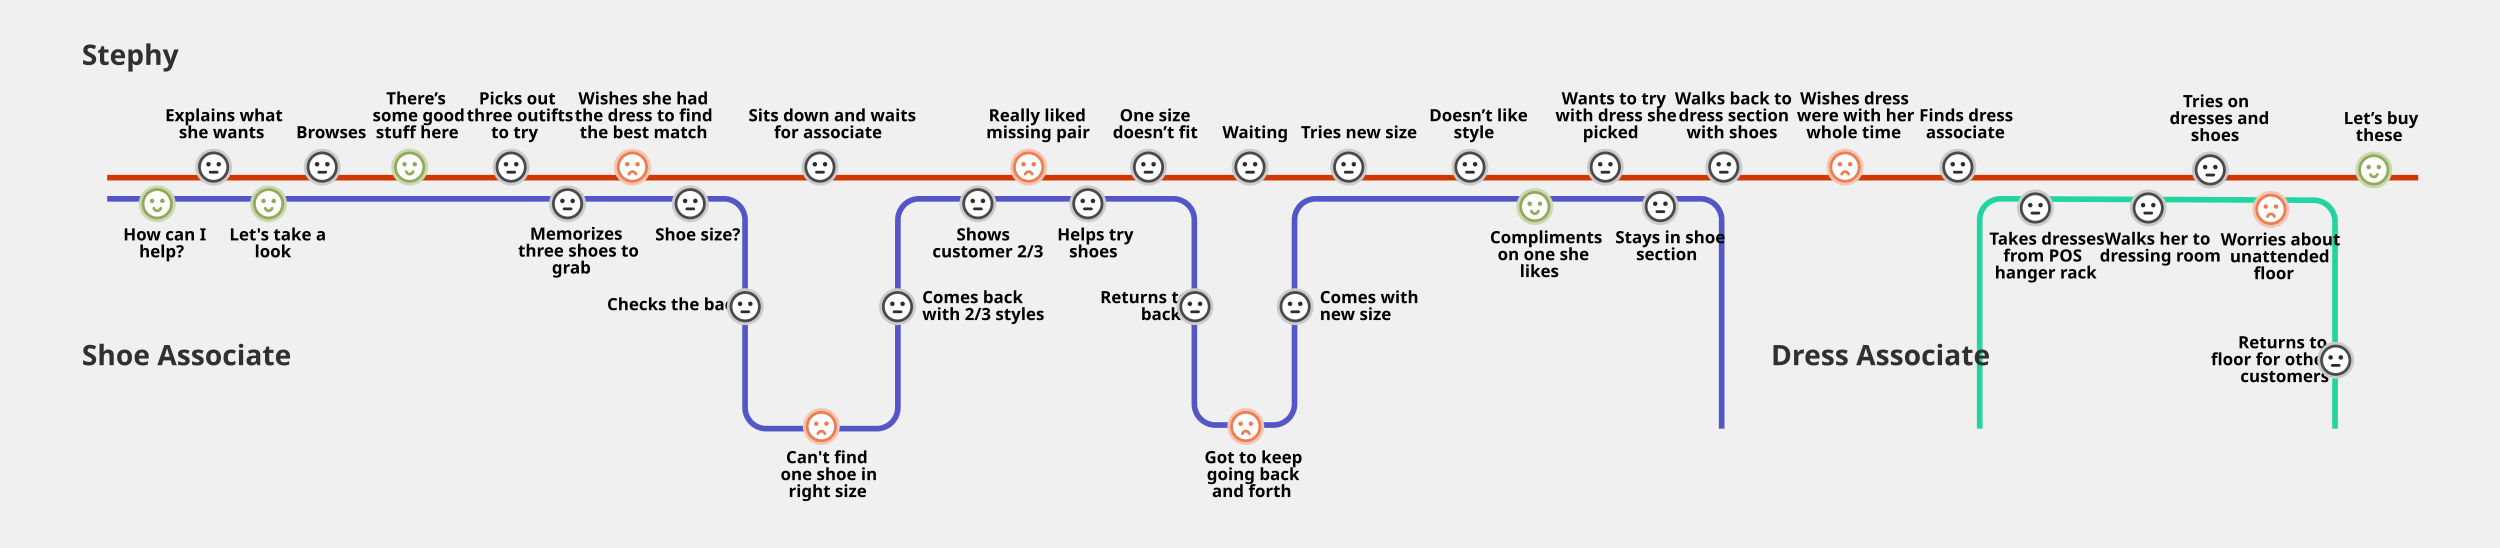
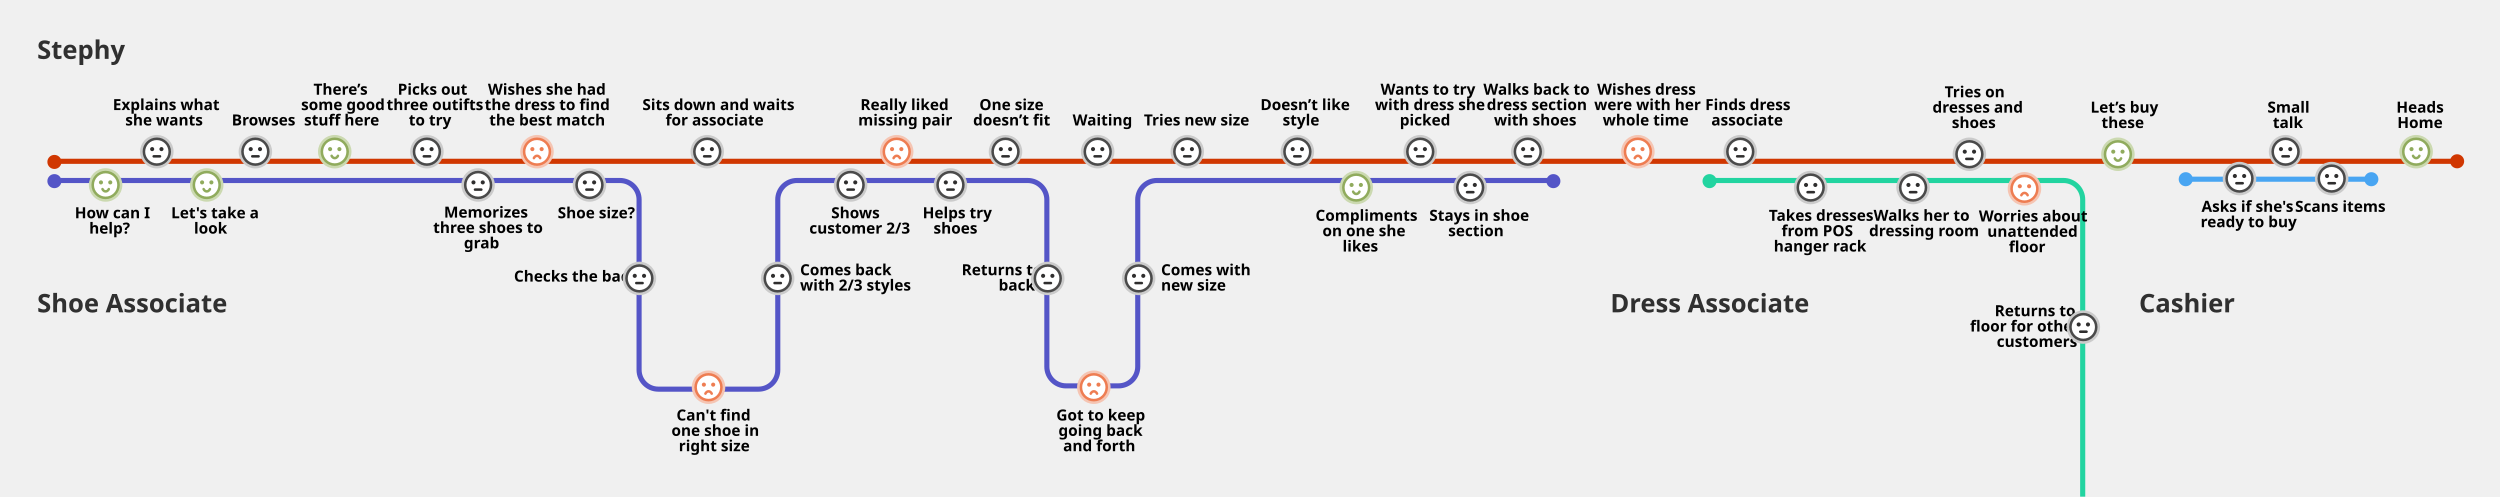
- <svg xmlns="http://www.w3.org/2000/svg" xmlns:xlink="http://www.w3.org/1999/xlink" width="1773" height="388" style="background:#fff" viewBox="0 0 1773 388">
+ <svg xmlns="http://www.w3.org/2000/svg" xmlns:xlink="http://www.w3.org/1999/xlink" width="1953" height="388" style="background:#fff" viewBox="0 0 1953 388">
  <defs>
    <circle id="current_journey-a" cx="10.081" cy="10.081" r="10.081" />
    <circle id="current_journey-b" cx="10.081" cy="10.081" r="10.081" />
    <circle id="current_journey-c" cx="10.081" cy="10.081" r="10.081" />
    <circle id="current_journey-d" cx="10.081" cy="10.081" r="10.081" />
    <circle id="current_journey-e" cx="10.081" cy="10.081" r="10.081" />
    <circle id="current_journey-f" cx="10.081" cy="10.081" r="10.081" />
    <circle id="current_journey-g" cx="10.081" cy="10.081" r="10.081" />
    <circle id="current_journey-h" cx="10.081" cy="10.081" r="10.081" />
    <circle id="current_journey-i" cx="10.081" cy="10.081" r="10.081" />
    <circle id="current_journey-j" cx="10.081" cy="10.081" r="10.081" />
    <circle id="current_journey-k" cx="10.081" cy="10.081" r="10.081" />
    <circle id="current_journey-l" cx="10.081" cy="10.081" r="10.081" />
    <circle id="current_journey-m" cx="10.081" cy="10.081" r="10.081" />
    <circle id="current_journey-n" cx="10.081" cy="10.081" r="10.081" />
    <circle id="current_journey-o" cx="10.081" cy="10.081" r="10.081" />
    <circle id="current_journey-p" cx="10.081" cy="10.081" r="10.081" />
    <circle id="current_journey-q" cx="10.081" cy="10.081" r="10.081" />
    <circle id="current_journey-r" cx="10.081" cy="10.081" r="10.081" />
    <circle id="current_journey-s" cx="10.081" cy="10.081" r="10.081" />
    <circle id="current_journey-t" cx="10.081" cy="10.081" r="10.081" />
    <circle id="current_journey-u" cx="10.081" cy="10.081" r="10.081" />
    <circle id="current_journey-v" cx="10.081" cy="10.081" r="10.081" />
    <circle id="current_journey-w" cx="10.081" cy="10.081" r="10.081" />
    <circle id="current_journey-x" cx="10.081" cy="10.081" r="10.081" />
    <circle id="current_journey-y" cx="10.081" cy="10.081" r="10.081" />
    <circle id="current_journey-z" cx="10.081" cy="10.081" r="10.081" />
    <circle id="current_journey-A" cx="10.081" cy="10.081" r="10.081" />
    <circle id="current_journey-B" cx="10.081" cy="10.081" r="10.081" />
    <circle id="current_journey-C" cx="10.081" cy="10.081" r="10.081" />
    <circle id="current_journey-D" cx="10.081" cy="10.081" r="10.081" />
    <circle id="current_journey-E" cx="10.081" cy="10.081" r="10.081" />
    <circle id="current_journey-F" cx="10.081" cy="10.081" r="10.081" />
    <circle id="current_journey-G" cx="10.081" cy="10.081" r="10.081" />
    <circle id="current_journey-H" cx="10.081" cy="10.081" r="10.081" />
    <circle id="current_journey-I" cx="10.081" cy="10.081" r="10.081" />
+     <circle id="current_journey-J" cx="10.081" cy="10.081" r="10.081" />
+     <circle id="current_journey-K" cx="10.081" cy="10.081" r="10.081" />
+     <circle id="current_journey-L" cx="10.081" cy="10.081" r="10.081" />
+     <circle id="current_journey-M" cx="10.081" cy="10.081" r="10.081" />
  </defs>
  <g fill="none" fill-rule="evenodd">
    <text fill="#000" font-family="RotisSemiSansStd-Bold, Rotis Semi Sans Std" font-size="12" font-weight="bold">
-       <tspan x="410.184" y="74">Wishes she had </tspan>
-       <tspan x="407.622" y="86">the dress to find </tspan>
-       <tspan x="411.168" y="98">the best match</tspan>
+       <tspan x="381.184" y="74">Wishes she had </tspan>
+       <tspan x="378.622" y="86">the dress to find </tspan>
+       <tspan x="382.168" y="98">the best match</tspan>
    </text>
    <text fill="#000" font-family="RotisSemiSansStd-Bold, Rotis Semi Sans Std" font-size="12" font-weight="bold">
-       <tspan x="430.492" y="220">Checks the back</tspan>
-     </text>
-     <path stroke="#22D4A0" stroke-width="4" d="M1404,304 L1404,155.927 C1404,147.646 1410.708,140.963 1419.009,141 L1640.991,141.995 C1649.28,142.032 1656,148.776 1656,157.06 L1656,304" />
-     <path stroke="#5455C7" stroke-width="4" d="M1221,141.001 L783.607,141.001 C775.321,141.001 768.604,147.72 768.604,156.007 L768.604,288.994 C768.604,297.281 761.885,304 753.605,304 L675.225,304 C666.941,304 660.226,297.281 660.226,288.994 L660.226,156.007 C660.226,147.719 653.513,141.001 645.231,141.001 L464.953,141.001 C456.671,141.001 449.958,147.716 449.958,156.004 L449.958,286.437 C449.958,294.723 443.243,301.441 434.959,301.441 L393.926,301.441 C385.642,301.441 378.927,294.726 378.927,286.437 L378.927,156.004 C378.927,147.718 372.211,141.001 363.93,141.001 L90.996,141 C82.714,141 76,147.719 76,156.006 L76,304" transform="matrix(-1 0 0 1 1297 0)" />
-     <text fill="#000" font-family="RotisSemiSansStd-Bold, Rotis Semi Sans Std" font-size="12" font-weight="bold" transform="translate(547 320)">
+       <tspan x="401.492" y="220">Checks the back</tspan>
+     </text>
+     <path stroke="#22D4A0" stroke-width="4" d="M1338,141 L1611.995,141 C1620.282,141 1627,147.719 1627,156.01 L1627,388" />
+     <path stroke="#5455C7" stroke-width="4" d="M1214,141 L776.745,141 C768.462,141 761.746,147.719 761.746,156.006 L761.746,288.994 C761.746,297.282 755.03,304 746.739,304 L668.411,304 C660.123,304 653.403,297.281 653.403,288.994 L653.403,156.006 C653.403,147.718 646.692,141 638.413,141 L458.192,141 C449.913,141 443.201,147.715 443.201,156.004 L443.201,286.437 C443.201,294.723 436.489,301.441 428.207,301.441 L387.187,301.441 C378.906,301.441 372.193,294.726 372.193,286.437 L372.193,156.004 C372.193,147.717 365.475,141 357.187,141 L47,141" transform="matrix(-1 0 0 1 1261 0)" />
+     <text fill="#000" font-family="RotisSemiSansStd-Bold, Rotis Semi Sans Std" font-size="12" font-weight="bold" transform="translate(518 320)">
      <tspan x="10.424" y="8.5">Can't find </tspan>
      <tspan x="6.536" y="20.5">one shoe in </tspan>
      <tspan x="12.224" y="32.5">right size</tspan>
    </text>
-     <text fill="#000" font-family="RotisSemiSansStd-Bold, Rotis Semi Sans Std" font-size="12" font-weight="bold" transform="translate(848 320)">
+     <text fill="#000" font-family="RotisSemiSansStd-Bold, Rotis Semi Sans Std" font-size="12" font-weight="bold" transform="translate(819 320)">
      <tspan x="6.206" y="8.5">Got to keep </tspan>
      <tspan x="7.856" y="20.5">going back </tspan>
      <tspan x="11.516" y="32.5">and forth</tspan>
    </text>
-     <text fill="#000" font-family="RotisSemiSansStd-Bold, Rotis Semi Sans Std" font-size="12" font-weight="bold" transform="translate(1571 166)">
+     <text fill="#000" font-family="RotisSemiSansStd-Bold, Rotis Semi Sans Std" font-size="12" font-weight="bold" transform="translate(1542 165)">
      <tspan x="3.876" y="8">Worries about </tspan>
      <tspan x="10.428" y="20">unattended </tspan>
      <tspan x="27.318" y="32">floor</tspan>
    </text>
-     <path stroke="#D03701" stroke-width="4" d="M76,126 C76,126 76.45,126 77.006,126 L436.921,126 C437.476,126 438.366,126 438.926,126 L1715,126" />
-     <g transform="translate(518.42 207.42)">
+     <path stroke="#D03701" stroke-width="4" d="M47,126 C47,126 47.443,126 48.008,126 L458.708,126 C459.265,126 460.172,126 460.707,126 L1916,126" />
+     <g transform="translate(489.42 207.42)">
      <use fill="#FFF" xlink:href="#current_journey-a" />
      <circle cx="10.081" cy="10.081" r="11.581" stroke="#CBCBCB" stroke-width="3" />
      <use stroke="#4A4A4A" stroke-width="2" xlink:href="#current_journey-a" />
      <circle cx="6.452" cy="8.065" r="1.613" fill="#2F2E2E" />
      <circle cx="13.71" cy="8.065" r="1.613" fill="#2F2E2E" />
      <path stroke="#2F2E2E" stroke-linecap="round" stroke-width="2" d="M7.661,13.71 L12.567,13.71" />
    </g>
-     <g transform="translate(776 205)">
+     <g transform="translate(747 205)">
      <text fill="#000" font-family="RotisSemiSansStd-Bold, Rotis Semi Sans Std" font-size="12" font-weight="bold">
        <tspan x="4.232" y="10">Returns to </tspan>
        <tspan x="33.092" y="22">back</tspan>
      </text>
      <g transform="translate(61.42 2.42)">
        <use fill="#FFF" xlink:href="#current_journey-b" />
        <circle cx="10.081" cy="10.081" r="11.581" stroke="#CBCBCB" stroke-width="3" />
        <use stroke="#4A4A4A" stroke-width="2" xlink:href="#current_journey-b" />
        <circle cx="6.452" cy="8.065" r="1.613" fill="#2F2E2E" />
        <circle cx="13.71" cy="8.065" r="1.613" fill="#2F2E2E" />
        <path stroke="#2F2E2E" stroke-linecap="round" stroke-width="2" d="M7.661,13.71 L12.567,13.71" />
      </g>
    </g>
-     <g transform="translate(1564 239)">
+     <g transform="translate(1535 239)">
      <text fill="#000" font-family="RotisSemiSansStd-Bold, Rotis Semi Sans Std" font-size="12" font-weight="bold">
        <tspan x="23.232" y="8">Returns to </tspan>
        <tspan x="4.008" y="20">floor for other </tspan>
        <tspan x="24.816" y="32">customers</tspan>
      </text>
      <g transform="translate(82.42 6.42)">
        <use fill="#FFF" xlink:href="#current_journey-c" />
        <circle cx="10.081" cy="10.081" r="11.581" stroke="#CBCBCB" stroke-width="3" />
        <use stroke="#4A4A4A" stroke-width="2" xlink:href="#current_journey-c" />
        <circle cx="6.452" cy="8.065" r="1.613" fill="#2F2E2E" />
        <circle cx="13.71" cy="8.065" r="1.613" fill="#2F2E2E" />
        <path stroke="#2F2E2E" stroke-linecap="round" stroke-width="2" d="M7.661,13.71 L12.567,13.71" />
      </g>
    </g>
-     <g transform="translate(624 205)">
+     <g transform="translate(595 205)">
      <text fill="#000" font-family="RotisSemiSansStd-Bold, Rotis Semi Sans Std" font-size="12" font-weight="bold">
        <tspan x="30" y="10">Comes back </tspan>
        <tspan x="30" y="22">with 2/3 styles</tspan>
      </text>
      <g transform="translate(2.42 2.42)">
        <use fill="#FFF" xlink:href="#current_journey-d" />
        <circle cx="10.081" cy="10.081" r="11.581" stroke="#CBCBCB" stroke-width="3" />
        <use stroke="#4A4A4A" stroke-width="2" xlink:href="#current_journey-d" />
        <circle cx="6.452" cy="8.065" r="1.613" fill="#2F2E2E" />
        <circle cx="13.71" cy="8.065" r="1.613" fill="#2F2E2E" />
        <path stroke="#2F2E2E" stroke-linecap="round" stroke-width="2" d="M7.661,13.71 L12.567,13.71" />
      </g>
    </g>
-     <g transform="translate(906 205)">
+     <g transform="translate(877 205)">
      <text fill="#000" font-family="RotisSemiSansStd-Bold, Rotis Semi Sans Std" font-size="12" font-weight="bold">
        <tspan x="30" y="10">Comes with </tspan>
        <tspan x="30" y="22">new size</tspan>
      </text>
      <g transform="translate(2.42 2.42)">
        <use fill="#FFF" xlink:href="#current_journey-e" />
        <circle cx="10.081" cy="10.081" r="11.581" stroke="#CBCBCB" stroke-width="3" />
        <use stroke="#4A4A4A" stroke-width="2" xlink:href="#current_journey-e" />
        <circle cx="6.452" cy="8.065" r="1.613" fill="#2F2E2E" />
        <circle cx="13.71" cy="8.065" r="1.613" fill="#2F2E2E" />
        <path stroke="#2F2E2E" stroke-linecap="round" stroke-width="2" d="M7.661,13.71 L12.567,13.71" />
      </g>
    </g>
-     <g transform="translate(110 78)">
+     <g transform="translate(81 78)">
      <text fill="#000" font-family="RotisSemiSansStd-Bold, Rotis Semi Sans Std" font-size="12" font-weight="bold">
        <tspan x="7.12" y="8">Explains what </tspan>
        <tspan x="16.852" y="20">she wants</tspan>
      </text>
      <g transform="translate(31.42 30.42)">
        <use fill="#FFF" xlink:href="#current_journey-f" />
        <circle cx="10.081" cy="10.081" r="11.581" stroke="#CBCBCB" stroke-width="3" />
        <use stroke="#4A4A4A" stroke-width="2" xlink:href="#current_journey-f" />
        <circle cx="6.452" cy="8.065" r="1.613" fill="#2F2E2E" />
        <circle cx="13.71" cy="8.065" r="1.613" fill="#2F2E2E" />
        <path stroke="#2F2E2E" stroke-linecap="round" stroke-width="2" d="M7.661,13.71 L12.567,13.71" />
      </g>
    </g>
-     <g transform="translate(202 90)">
+     <g transform="translate(173 90)">
      <text fill="#000" font-family="RotisSemiSansStd-Bold, Rotis Semi Sans Std" font-size="12" font-weight="bold">
        <tspan x="8.02" y="8">Browses </tspan>
      </text>
      <g transform="translate(16.42 18.42)">
        <use fill="#FFF" xlink:href="#current_journey-g" />
        <circle cx="10.081" cy="10.081" r="11.581" stroke="#CBCBCB" stroke-width="3" />
        <use stroke="#4A4A4A" stroke-width="2" xlink:href="#current_journey-g" />
        <circle cx="6.452" cy="8.065" r="1.613" fill="#2F2E2E" />
        <circle cx="13.71" cy="8.065" r="1.613" fill="#2F2E2E" />
        <path stroke="#2F2E2E" stroke-linecap="round" stroke-width="2" d="M7.661,13.71 L12.567,13.71" />
      </g>
    </g>
-     <g transform="translate(330 66)">
+     <g transform="translate(301 66)">
      <g transform="translate(22.42 42.42)">
        <use fill="#FFF" xlink:href="#current_journey-h" />
        <circle cx="10.081" cy="10.081" r="11.581" stroke="#CBCBCB" stroke-width="3" />
        <use stroke="#4A4A4A" stroke-width="2" xlink:href="#current_journey-h" />
        <circle cx="6.452" cy="8.065" r="1.613" fill="#2F2E2E" />
        <circle cx="13.71" cy="8.065" r="1.613" fill="#2F2E2E" />
        <path stroke="#2F2E2E" stroke-linecap="round" stroke-width="2" d="M7.661,13.71 L12.567,13.71" />
      </g>
      <text fill="#000" font-family="RotisSemiSansStd-Bold, Rotis Semi Sans Std" font-size="12" font-weight="bold">
        <tspan x="9.662" y="8">Picks out </tspan>
        <tspan x=".992" y="20">three outifts </tspan>
        <tspan x="18.332" y="32">to try</tspan>
      </text>
    </g>
-     <g transform="translate(263 66)">
+     <g transform="translate(234 66)">
      <text fill="#000" font-family="RotisSemiSansStd-Bold, Rotis Semi Sans Std" font-size="12" font-weight="bold">
        <tspan x="10.9" y="8">There’s </tspan>
        <tspan x="1.204" y="20">some good </tspan>
        <tspan x="3.526" y="32">stuff here</tspan>
      </text>
      <g transform="translate(17.42 42.42)">
        <use fill="#FFF" xlink:href="#current_journey-i" />
        <circle cx="10.081" cy="10.081" r="11.581" stroke="#CBD9B0" stroke-width="3" />
        <use stroke="#90AB5D" stroke-width="2" xlink:href="#current_journey-i" />
        <circle cx="6.452" cy="8.065" r="1.613" fill="#90AB5D" />
        <circle cx="13.71" cy="8.065" r="1.613" fill="#90AB5D" />
        <path stroke="#90AB5D" stroke-linecap="round" stroke-width="2" d="M7.661,13.306 C7.661,13.306 8.347,15.091 10.114,15.091 C11.881,15.091 12.567,13.306 12.567,13.306" />
      </g>
    </g>
-     <g transform="translate(1656 80)">
+     <g transform="translate(1627 80)">
      <text fill="#000" font-family="RotisSemiSansStd-Bold, Rotis Semi Sans Std" font-size="12" font-weight="bold">
        <tspan x="6.118" y="8">Let’s buy </tspan>
        <tspan x="14.68" y="20">these</tspan>
      </text>
      <g transform="translate(17.42 30.42)">
        <use fill="#FFF" xlink:href="#current_journey-j" />
        <circle cx="10.081" cy="10.081" r="11.581" stroke="#CBD9B0" stroke-width="3" />
        <use stroke="#90AB5D" stroke-width="2" xlink:href="#current_journey-j" />
        <circle cx="6.452" cy="8.065" r="1.613" fill="#90AB5D" />
        <circle cx="13.71" cy="8.065" r="1.613" fill="#90AB5D" />
        <path stroke="#90AB5D" stroke-linecap="round" stroke-width="2" d="M7.661,13.306 C7.661,13.306 8.347,15.091 10.114,15.091 C11.881,15.091 12.567,13.306 12.567,13.306" />
      </g>
    </g>
-     <g transform="translate(77 132)">
+     <g transform="translate(48 132)">
      <text fill="#000" font-family="RotisSemiSansStd-Bold, Rotis Semi Sans Std" font-size="12" font-weight="bold">
        <tspan x="10.418" y="38.5">How can I </tspan>
        <tspan x="21.65" y="50.5">help?</tspan>
      </text>
      <g transform="translate(24.42 2.42)">
        <use fill="#FFF" xlink:href="#current_journey-k" />
        <circle cx="10.081" cy="10.081" r="11.581" stroke="#CBD9B0" stroke-width="3" />
        <use stroke="#90AB5D" stroke-width="2" xlink:href="#current_journey-k" />
        <circle cx="6.452" cy="8.065" r="1.613" fill="#90AB5D" />
        <circle cx="13.71" cy="8.065" r="1.613" fill="#90AB5D" />
        <path stroke="#90AB5D" stroke-linecap="round" stroke-width="2" d="M7.661,13.306 C7.661,13.306 8.347,15.091 10.114,15.091 C11.881,15.091 12.567,13.306 12.567,13.306" />
      </g>
    </g>
-     <g transform="translate(156 132)">
+     <g transform="translate(127 132)">
      <text fill="#000" font-family="RotisSemiSansStd-Bold, Rotis Semi Sans Std" font-size="12" font-weight="bold">
        <tspan x="6.674" y="38.5">Let's take a </tspan>
        <tspan x="24.536" y="50.5">look</tspan>
      </text>
      <g transform="translate(24.42 2.42)">
        <use fill="#FFF" xlink:href="#current_journey-l" />
        <circle cx="10.081" cy="10.081" r="11.581" stroke="#CBD9B0" stroke-width="3" />
        <use stroke="#90AB5D" stroke-width="2" xlink:href="#current_journey-l" />
        <circle cx="6.452" cy="8.065" r="1.613" fill="#90AB5D" />
        <circle cx="13.71" cy="8.065" r="1.613" fill="#90AB5D" />
        <path stroke="#90AB5D" stroke-linecap="round" stroke-width="2" d="M7.661,13.306 C7.661,13.306 8.347,15.091 10.114,15.091 C11.881,15.091 12.567,13.306 12.567,13.306" />
      </g>
    </g>
-     <g transform="translate(1054 134)">
+     <g transform="translate(1025 134)">
      <text fill="#000" font-family="RotisSemiSansStd-Bold, Rotis Semi Sans Std" font-size="12" font-weight="bold">
        <tspan x="2.648" y="38.5">Compliments </tspan>
        <tspan x="8.096" y="50.5">on one she </tspan>
        <tspan x="23.78" y="62.5">likes</tspan>
      </text>
      <g transform="translate(24.42 2.42)">
        <use fill="#FFF" xlink:href="#current_journey-m" />
        <circle cx="10.081" cy="10.081" r="11.581" stroke="#CBD9B0" stroke-width="3" />
        <use stroke="#90AB5D" stroke-width="2" xlink:href="#current_journey-m" />
        <circle cx="6.452" cy="8.065" r="1.613" fill="#90AB5D" />
        <circle cx="13.71" cy="8.065" r="1.613" fill="#90AB5D" />
        <path stroke="#90AB5D" stroke-linecap="round" stroke-width="2" d="M7.661,13.306 C7.661,13.306 8.347,15.091 10.114,15.091 C11.881,15.091 12.567,13.306 12.567,13.306" />
      </g>
    </g>
-     <g transform="translate(438.42 108.42)">
+     <g transform="translate(409.42 108.42)">
      <use fill="#FFF" xlink:href="#current_journey-n" />
      <circle cx="10.081" cy="10.081" r="11.581" stroke="#F5C5B3" stroke-width="3" />
      <use stroke="#EE7D52" stroke-width="2" xlink:href="#current_journey-n" />
      <circle cx="6.452" cy="8.065" r="1.613" fill="#EE7D52" />
      <circle cx="13.71" cy="8.065" r="1.613" fill="#EE7D52" />
      <path stroke="#EE7D52" stroke-linecap="round" stroke-width="2" d="M7.661,13.306 C7.661,13.306 8.347,15.091 10.114,15.091 C11.881,15.091 12.567,13.306 12.567,13.306" transform="matrix(1 0 0 -1 0 28.397)" />
    </g>
-     <g transform="translate(366 132)">
+     <g transform="translate(337 132)">
      <g transform="translate(26.42 2.42)">
        <use fill="#FFF" xlink:href="#current_journey-o" />
        <circle cx="10.081" cy="10.081" r="11.581" stroke="#CBCBCB" stroke-width="3" />
        <use stroke="#4A4A4A" stroke-width="2" xlink:href="#current_journey-o" />
        <circle cx="6.452" cy="8.065" r="1.613" fill="#2F2E2E" />
        <circle cx="13.71" cy="8.065" r="1.613" fill="#2F2E2E" />
        <path stroke="#2F2E2E" stroke-linecap="round" stroke-width="2" d="M7.661,13.71 L12.567,13.71" />
      </g>
      <text fill="#000" font-family="RotisSemiSansStd-Bold, Rotis Semi Sans Std" font-size="12" font-weight="bold">
        <tspan x="9.824" y="38">Memorizes </tspan>
        <tspan x="1.406" y="50">three shoes to </tspan>
        <tspan x="25.382" y="62">grab</tspan>
      </text>
    </g>
    <text fill="#303030" font-family="RotisSemiSansStd-Bold, Rotis Semi Sans Std" font-size="20" font-weight="bold">
-       <tspan x="58" y="46">Stephy</tspan>
+       <tspan x="29" y="46">Stephy</tspan>
    </text>
    <text fill="#303030" font-family="RotisSemiSansStd-Bold, Rotis Semi Sans Std" font-size="20" font-weight="bold">
-       <tspan x="58" y="259">Shoe Associate</tspan>
-     </text>
-     <text fill="#303030" font-family="RotisSemiSansStd-Bold, Rotis Semi Sans Std" font-size="20" font-weight="bold">
-       <tspan x="1256" y="259">Dress Associate</tspan>
-     </text>
-     <g transform="translate(530 78)">
+       <tspan x="29" y="244">Shoe Associate</tspan>
+     </text>
+     <g transform="translate(501 78)">
      <g transform="translate(41.42 30.42)">
        <use fill="#FFF" xlink:href="#current_journey-p" />
        <circle cx="10.081" cy="10.081" r="11.581" stroke="#CBCBCB" stroke-width="3" />
        <use stroke="#4A4A4A" stroke-width="2" xlink:href="#current_journey-p" />
        <circle cx="6.452" cy="8.065" r="1.613" fill="#2F2E2E" />
        <circle cx="13.71" cy="8.065" r="1.613" fill="#2F2E2E" />
        <path stroke="#2F2E2E" stroke-linecap="round" stroke-width="2" d="M7.661,13.71 L12.567,13.71" />
      </g>
      <text fill="#000" font-family="RotisSemiSansStd-Bold, Rotis Semi Sans Std" font-size="12" font-weight="bold">
        <tspan x=".82" y="8">Sits down and waits </tspan>
        <tspan x="18.934" y="20">for associate</tspan>
      </text>
    </g>
-     <g transform="translate(776 78)">
+     <g transform="translate(747 78)">
      <g transform="translate(28.42 30.42)">
        <use fill="#FFF" xlink:href="#current_journey-q" />
        <circle cx="10.081" cy="10.081" r="11.581" stroke="#CBCBCB" stroke-width="3" />
        <use stroke="#4A4A4A" stroke-width="2" xlink:href="#current_journey-q" />
        <circle cx="6.452" cy="8.065" r="1.613" fill="#2F2E2E" />
        <circle cx="13.71" cy="8.065" r="1.613" fill="#2F2E2E" />
        <path stroke="#2F2E2E" stroke-linecap="round" stroke-width="2" d="M7.661,13.71 L12.567,13.71" />
      </g>
      <text fill="#000" font-family="RotisSemiSansStd-Bold, Rotis Semi Sans Std" font-size="12" font-weight="bold">
        <tspan x="18.058" y="8">One size </tspan>
        <tspan x="13.174" y="20">doesn’t fit</tspan>
      </text>
    </g>
-     <g transform="translate(848 90)">
+     <g transform="translate(819 90)">
      <g transform="translate(28.42 18.42)">
        <use fill="#FFF" xlink:href="#current_journey-r" />
        <circle cx="10.081" cy="10.081" r="11.581" stroke="#CBCBCB" stroke-width="3" />
        <use stroke="#4A4A4A" stroke-width="2" xlink:href="#current_journey-r" />
        <circle cx="6.452" cy="8.065" r="1.613" fill="#2F2E2E" />
        <circle cx="13.71" cy="8.065" r="1.613" fill="#2F2E2E" />
        <path stroke="#2F2E2E" stroke-linecap="round" stroke-width="2" d="M7.661,13.71 L12.567,13.71" />
      </g>
      <text fill="#000" font-family="RotisSemiSansStd-Bold, Rotis Semi Sans Std" font-size="12" font-weight="bold">
        <tspan x="18.928" y="8">Waiting</tspan>
      </text>
    </g>
-     <g transform="translate(918 90)">
+     <g transform="translate(889 90)">
      <g transform="translate(28.42 18.42)">
        <use fill="#FFF" xlink:href="#current_journey-s" />
        <circle cx="10.081" cy="10.081" r="11.581" stroke="#CBCBCB" stroke-width="3" />
        <use stroke="#4A4A4A" stroke-width="2" xlink:href="#current_journey-s" />
        <circle cx="6.452" cy="8.065" r="1.613" fill="#2F2E2E" />
        <circle cx="13.71" cy="8.065" r="1.613" fill="#2F2E2E" />
        <path stroke="#2F2E2E" stroke-linecap="round" stroke-width="2" d="M7.661,13.71 L12.567,13.71" />
      </g>
      <text fill="#000" font-family="RotisSemiSansStd-Bold, Rotis Semi Sans Std" font-size="12" font-weight="bold">
        <tspan x="4.618" y="8">Tries new size</tspan>
      </text>
    </g>
-     <g transform="translate(1004 78)">
+     <g transform="translate(975 78)">
      <g transform="translate(28.42 30.42)">
        <use fill="#FFF" xlink:href="#current_journey-t" />
        <circle cx="10.081" cy="10.081" r="11.581" stroke="#CBCBCB" stroke-width="3" />
        <use stroke="#4A4A4A" stroke-width="2" xlink:href="#current_journey-t" />
        <circle cx="6.452" cy="8.065" r="1.613" fill="#2F2E2E" />
        <circle cx="13.71" cy="8.065" r="1.613" fill="#2F2E2E" />
        <path stroke="#2F2E2E" stroke-linecap="round" stroke-width="2" d="M7.661,13.71 L12.567,13.71" />
      </g>
      <text fill="#000" font-family="RotisSemiSansStd-Bold, Rotis Semi Sans Std" font-size="12" font-weight="bold">
        <tspan x="9.604" y="8">Doesn’t like </tspan>
        <tspan x="26.956" y="20">style</tspan>
      </text>
    </g>
-     <g transform="translate(1100 66)">
+     <g transform="translate(1071 66)">
      <g transform="translate(28.42 42.42)">
        <use fill="#FFF" xlink:href="#current_journey-u" />
        <circle cx="10.081" cy="10.081" r="11.581" stroke="#CBCBCB" stroke-width="3" />
        <use stroke="#4A4A4A" stroke-width="2" xlink:href="#current_journey-u" />
        <circle cx="6.452" cy="8.065" r="1.613" fill="#2F2E2E" />
        <circle cx="13.71" cy="8.065" r="1.613" fill="#2F2E2E" />
        <path stroke="#2F2E2E" stroke-linecap="round" stroke-width="2" d="M7.661,13.71 L12.567,13.71" />
      </g>
      <text fill="#000" font-family="RotisSemiSansStd-Bold, Rotis Semi Sans Std" font-size="12" font-weight="bold">
        <tspan x="7.51" y="8">Wants to try </tspan>
        <tspan x="3.082" y="20">with dress she </tspan>
        <tspan x="22.486" y="32">picked</tspan>
      </text>
    </g>
-     <g transform="translate(1184 66)">
+     <g transform="translate(1155 66)">
      <g transform="translate(28.42 42.42)">
        <use fill="#FFF" xlink:href="#current_journey-v" />
        <circle cx="10.081" cy="10.081" r="11.581" stroke="#CBCBCB" stroke-width="3" />
        <use stroke="#4A4A4A" stroke-width="2" xlink:href="#current_journey-v" />
        <circle cx="6.452" cy="8.065" r="1.613" fill="#2F2E2E" />
        <circle cx="13.71" cy="8.065" r="1.613" fill="#2F2E2E" />
        <path stroke="#2F2E2E" stroke-linecap="round" stroke-width="2" d="M7.661,13.71 L12.567,13.71" />
      </g>
      <text fill="#000" font-family="RotisSemiSansStd-Bold, Rotis Semi Sans Std" font-size="12" font-weight="bold">
        <tspan x="3.826" y="8">Walks back to </tspan>
        <tspan x="6.418" y="20">dress section </tspan>
        <tspan x="12.064" y="32">with shoes</tspan>
      </text>
    </g>
-     <g transform="translate(1350 78)">
+     <g transform="translate(1321 78)">
      <g transform="translate(28.42 30.42)">
        <use fill="#FFF" xlink:href="#current_journey-w" />
        <circle cx="10.081" cy="10.081" r="11.581" stroke="#CBCBCB" stroke-width="3" />
        <use stroke="#4A4A4A" stroke-width="2" xlink:href="#current_journey-w" />
        <circle cx="6.452" cy="8.065" r="1.613" fill="#2F2E2E" />
        <circle cx="13.71" cy="8.065" r="1.613" fill="#2F2E2E" />
        <path stroke="#2F2E2E" stroke-linecap="round" stroke-width="2" d="M7.661,13.71 L12.567,13.71" />
      </g>
      <text fill="#000" font-family="RotisSemiSansStd-Bold, Rotis Semi Sans Std" font-size="12" font-weight="bold">
        <tspan x="11.08" y="8">Finds dress </tspan>
        <tspan x="15.85" y="20">associate</tspan>
      </text>
    </g>
-     <g transform="translate(1529 68)">
+     <g transform="translate(1500 68)">
      <g transform="translate(28.42 42.42)">
        <use fill="#FFF" xlink:href="#current_journey-x" />
        <circle cx="10.081" cy="10.081" r="11.581" stroke="#CBCBCB" stroke-width="3" />
        <use stroke="#4A4A4A" stroke-width="2" xlink:href="#current_journey-x" />
        <circle cx="6.452" cy="8.065" r="1.613" fill="#2F2E2E" />
        <circle cx="13.71" cy="8.065" r="1.613" fill="#2F2E2E" />
        <path stroke="#2F2E2E" stroke-linecap="round" stroke-width="2" d="M7.661,13.71 L12.567,13.71" />
      </g>
      <text fill="#000" font-family="RotisSemiSansStd-Bold, Rotis Semi Sans Std" font-size="12" font-weight="bold">
        <tspan x="19.162" y="8">Tries on </tspan>
        <tspan x="9.64" y="20">dresses and </tspan>
        <tspan x="24.742" y="32">shoes</tspan>
      </text>
    </g>
-     <g transform="translate(683 78)">
+     <g transform="translate(654 78)">
      <g transform="translate(36.42 30.42)">
        <use fill="#FFF" xlink:href="#current_journey-y" />
        <circle cx="10.081" cy="10.081" r="11.581" stroke="#F5C5B3" stroke-width="3" />
        <use stroke="#EE7D52" stroke-width="2" xlink:href="#current_journey-y" />
        <circle cx="6.452" cy="8.065" r="1.613" fill="#EE7D52" />
        <circle cx="13.71" cy="8.065" r="1.613" fill="#EE7D52" />
        <path stroke="#EE7D52" stroke-linecap="round" stroke-width="2" d="M7.661,13.306 C7.661,13.306 8.347,15.091 10.114,15.091 C11.881,15.091 12.567,13.306 12.567,13.306" transform="matrix(1 0 0 -1 0 28.397)" />
      </g>
      <text fill="#000" font-family="RotisSemiSansStd-Bold, Rotis Semi Sans Std" font-size="12" font-weight="bold">
        <tspan x="18.132" y="8">Really liked </tspan>
        <tspan x="16.386" y="20">missing pair</tspan>
      </text>
    </g>
-     <g transform="translate(1267 66)">
+     <g transform="translate(1238 66)">
      <g transform="translate(31.42 42.42)">
        <use fill="#FFF" xlink:href="#current_journey-z" />
        <circle cx="10.081" cy="10.081" r="11.581" stroke="#F5C5B3" stroke-width="3" />
        <use stroke="#EE7D52" stroke-width="2" xlink:href="#current_journey-z" />
        <circle cx="6.452" cy="8.065" r="1.613" fill="#EE7D52" />
        <circle cx="13.71" cy="8.065" r="1.613" fill="#EE7D52" />
        <path stroke="#EE7D52" stroke-linecap="round" stroke-width="2" d="M7.661,13.306 C7.661,13.306 8.347,15.091 10.114,15.091 C11.881,15.091 12.567,13.306 12.567,13.306" transform="matrix(1 0 0 -1 0 28.397)" />
      </g>
      <text fill="#000" font-family="RotisSemiSansStd-Bold, Rotis Semi Sans Std" font-size="12" font-weight="bold">
        <tspan x="9.658" y="8">Wishes dress </tspan>
        <tspan x="7.366" y="20">were with her </tspan>
        <tspan x="14.026" y="32">whole time</tspan>
      </text>
    </g>
-     <g transform="translate(455 132)">
+     <g transform="translate(426 132)">
      <text fill="#000" font-family="RotisSemiSansStd-Bold, Rotis Semi Sans Std" font-size="12" font-weight="bold">
        <tspan x="9.656" y="38.5">Shoe size?</tspan>
      </text>
      <g transform="translate(24.42 2.42)">
        <use fill="#FFF" xlink:href="#current_journey-A" />
        <circle cx="10.081" cy="10.081" r="11.581" stroke="#CBCBCB" stroke-width="3" />
        <use stroke="#4A4A4A" stroke-width="2" xlink:href="#current_journey-A" />
        <circle cx="6.452" cy="8.065" r="1.613" fill="#2F2E2E" />
        <circle cx="13.71" cy="8.065" r="1.613" fill="#2F2E2E" />
        <path stroke="#2F2E2E" stroke-linecap="round" stroke-width="2" d="M7.661,13.71 L12.567,13.71" />
      </g>
    </g>
-     <g transform="translate(659 132)">
+     <g transform="translate(630 132)">
      <text fill="#000" font-family="RotisSemiSansStd-Bold, Rotis Semi Sans Std" font-size="12" font-weight="bold">
        <tspan x="19.328" y="38.5">Shows </tspan>
        <tspan x="2.222" y="50.5">customer 2/3</tspan>
      </text>
      <g transform="translate(24.42 2.42)">
        <use fill="#FFF" xlink:href="#current_journey-B" />
        <circle cx="10.081" cy="10.081" r="11.581" stroke="#CBCBCB" stroke-width="3" />
        <use stroke="#4A4A4A" stroke-width="2" xlink:href="#current_journey-B" />
        <circle cx="6.452" cy="8.065" r="1.613" fill="#2F2E2E" />
        <circle cx="13.71" cy="8.065" r="1.613" fill="#2F2E2E" />
        <path stroke="#2F2E2E" stroke-linecap="round" stroke-width="2" d="M7.661,13.71 L12.567,13.71" />
      </g>
    </g>
-     <g transform="translate(737 132)">
+     <g transform="translate(708 132)">
      <text fill="#000" font-family="RotisSemiSansStd-Bold, Rotis Semi Sans Std" font-size="12" font-weight="bold">
        <tspan x="12.782" y="38.5">Helps try </tspan>
        <tspan x="21.242" y="50.5">shoes</tspan>
      </text>
      <g transform="translate(24.42 2.42)">
        <use fill="#FFF" xlink:href="#current_journey-C" />
        <circle cx="10.081" cy="10.081" r="11.581" stroke="#CBCBCB" stroke-width="3" />
        <use stroke="#4A4A4A" stroke-width="2" xlink:href="#current_journey-C" />
        <circle cx="6.452" cy="8.065" r="1.613" fill="#2F2E2E" />
        <circle cx="13.71" cy="8.065" r="1.613" fill="#2F2E2E" />
        <path stroke="#2F2E2E" stroke-linecap="round" stroke-width="2" d="M7.661,13.71 L12.567,13.71" />
      </g>
    </g>
-     <g transform="translate(1143 134)">
+     <g transform="translate(1114 134)">
      <text fill="#000" font-family="RotisSemiSansStd-Bold, Rotis Semi Sans Std" font-size="12" font-weight="bold">
        <tspan x="2.558" y="38.5">Stays in shoe </tspan>
        <tspan x="17.336" y="50.5">section</tspan>
      </text>
      <g transform="translate(24.42 2.42)">
        <use fill="#FFF" xlink:href="#current_journey-D" />
        <circle cx="10.081" cy="10.081" r="11.581" stroke="#CBCBCB" stroke-width="3" />
        <use stroke="#4A4A4A" stroke-width="2" xlink:href="#current_journey-D" />
        <circle cx="6.452" cy="8.065" r="1.613" fill="#2F2E2E" />
        <circle cx="13.71" cy="8.065" r="1.613" fill="#2F2E2E" />
        <path stroke="#2F2E2E" stroke-linecap="round" stroke-width="2" d="M7.661,13.71 L12.567,13.71" />
      </g>
    </g>
-     <g transform="translate(1409 135)">
+     <g transform="translate(1380 134)">
      <text fill="#000" font-family="RotisSemiSansStd-Bold, Rotis Semi Sans Std" font-size="12" font-weight="bold">
        <tspan x="1.826" y="38.5">Takes dresses </tspan>
        <tspan x="11.732" y="50.5">from POS </tspan>
        <tspan x="5.642" y="62.5">hanger rack</tspan>
      </text>
      <g transform="translate(24.42 2.42)">
        <use fill="#FFF" xlink:href="#current_journey-E" />
        <circle cx="10.081" cy="10.081" r="11.581" stroke="#CBCBCB" stroke-width="3" />
        <use stroke="#4A4A4A" stroke-width="2" xlink:href="#current_journey-E" />
        <circle cx="6.452" cy="8.065" r="1.613" fill="#2F2E2E" />
        <circle cx="13.71" cy="8.065" r="1.613" fill="#2F2E2E" />
        <path stroke="#2F2E2E" stroke-linecap="round" stroke-width="2" d="M7.661,13.71 L12.567,13.71" />
      </g>
    </g>
-     <g transform="translate(1489 135)">
+     <g transform="translate(1460 134)">
      <text fill="#000" font-family="RotisSemiSansStd-Bold, Rotis Semi Sans Std" font-size="12" font-weight="bold">
        <tspan x="3.662" y="38.5">Walks her to </tspan>
        <tspan x=".11" y="50.5">dressing room</tspan>
      </text>
      <g transform="translate(24.42 2.42)">
        <use fill="#FFF" xlink:href="#current_journey-F" />
        <circle cx="10.081" cy="10.081" r="11.581" stroke="#CBCBCB" stroke-width="3" />
        <use stroke="#4A4A4A" stroke-width="2" xlink:href="#current_journey-F" />
        <circle cx="6.452" cy="8.065" r="1.613" fill="#2F2E2E" />
        <circle cx="13.71" cy="8.065" r="1.613" fill="#2F2E2E" />
        <path stroke="#2F2E2E" stroke-linecap="round" stroke-width="2" d="M7.661,13.71 L12.567,13.71" />
      </g>
    </g>
-     <g transform="translate(1600.42 138.42)">
+     <g transform="translate(1571.42 137.42)">
      <use fill="#FFF" xlink:href="#current_journey-G" />
      <circle cx="10.081" cy="10.081" r="11.581" stroke="#F5C5B3" stroke-width="3" />
      <use stroke="#EE7D52" stroke-width="2" xlink:href="#current_journey-G" />
      <circle cx="6.452" cy="8.065" r="1.613" fill="#EE7D52" />
      <circle cx="13.71" cy="8.065" r="1.613" fill="#EE7D52" />
      <path stroke="#EE7D52" stroke-linecap="round" stroke-width="2" d="M7.661,13.306 C7.661,13.306 8.347,15.091 10.114,15.091 C11.881,15.091 12.567,13.306 12.567,13.306" transform="matrix(1 0 0 -1 0 28.397)" />
    </g>
-     <g transform="translate(873.42 292.42)">
+     <g transform="translate(844.42 292.42)">
      <use fill="#FFF" xlink:href="#current_journey-H" />
      <circle cx="10.081" cy="10.081" r="11.581" stroke="#F5C5B3" stroke-width="3" />
      <use stroke="#EE7D52" stroke-width="2" xlink:href="#current_journey-H" />
      <circle cx="6.452" cy="8.065" r="1.613" fill="#EE7D52" />
      <circle cx="13.71" cy="8.065" r="1.613" fill="#EE7D52" />
      <path stroke="#EE7D52" stroke-linecap="round" stroke-width="2" d="M7.661,13.306 C7.661,13.306 8.347,15.091 10.114,15.091 C11.881,15.091 12.567,13.306 12.567,13.306" transform="matrix(1 0 0 -1 0 28.397)" />
    </g>
-     <g transform="translate(572.42 292.42)">
+     <g transform="translate(543.42 292.42)">
      <use fill="#FFF" xlink:href="#current_journey-I" />
      <circle cx="10.081" cy="10.081" r="11.581" stroke="#F5C5B3" stroke-width="3" />
      <use stroke="#EE7D52" stroke-width="2" xlink:href="#current_journey-I" />
      <circle cx="6.452" cy="8.065" r="1.613" fill="#EE7D52" />
      <circle cx="13.71" cy="8.065" r="1.613" fill="#EE7D52" />
      <path stroke="#EE7D52" stroke-linecap="round" stroke-width="2" d="M7.661,13.306 C7.661,13.306 8.347,15.091 10.114,15.091 C11.881,15.091 12.567,13.306 12.567,13.306" transform="matrix(1 0 0 -1 0 28.397)" />
    </g>
+     <circle cx="42.5" cy="126.5" r="5.5" fill="#D03701" />
+     <circle cx="42.5" cy="141.5" r="5.5" fill="#5455C7" />
+     <circle cx="1213.5" cy="141.5" r="5.5" fill="#5455C7" />
+     <circle cx="1335.5" cy="141.5" r="5.5" fill="#22D4A0" />
+     <text fill="#303030" font-family="RotisSemiSansStd-Bold, Rotis Semi Sans Std" font-size="20" font-weight="bold">
+       <tspan x="1258" y="244">Dress Associate</tspan>
+     </text>
+     <g transform="translate(1702 134)">
+       <path stroke="#48A5F2" stroke-width="4" d="M7.663,5.996 L149,5.996" />
+       <circle cx="5.5" cy="6" r="5.5" fill="#48A5F2" />
+       <circle cx="150.5" cy="6" r="5.5" fill="#48A5F2" />
+     </g>
+     <text fill="#303030" font-family="RotisSemiSansStd-Bold, Rotis Semi Sans Std" font-size="20" font-weight="bold">
+       <tspan x="1671" y="244">Cashier</tspan>
+     </text>
+     <g transform="translate(1715 127)">
+       <text fill="#000" font-family="RotisSemiSansStd-Bold, Rotis Semi Sans Std" font-size="12" font-weight="bold">
+         <tspan x="4.808" y="38.5">Asks if she's </tspan>
+         <tspan x="4.088" y="50.5">ready to buy</tspan>
+       </text>
+       <g transform="translate(24.42 2.42)">
+         <use fill="#FFF" xlink:href="#current_journey-J" />
+         <circle cx="10.081" cy="10.081" r="11.581" stroke="#CBCBCB" stroke-width="3" />
+         <use stroke="#4A4A4A" stroke-width="2" xlink:href="#current_journey-J" />
+         <circle cx="6.452" cy="8.065" r="1.613" fill="#2F2E2E" />
+         <circle cx="13.71" cy="8.065" r="1.613" fill="#2F2E2E" />
+         <path stroke="#2F2E2E" stroke-linecap="round" stroke-width="2" d="M7.661,13.71 L12.567,13.71" />
+       </g>
+     </g>
+     <g transform="translate(1787 127)">
+       <text fill="#000" font-family="RotisSemiSansStd-Bold, Rotis Semi Sans Std" font-size="12" font-weight="bold">
+         <tspan x="5.9" y="38.5">Scans items</tspan>
+       </text>
+       <g transform="translate(24.42 2.42)">
+         <use fill="#FFF" xlink:href="#current_journey-K" />
+         <circle cx="10.081" cy="10.081" r="11.581" stroke="#CBCBCB" stroke-width="3" />
+         <use stroke="#4A4A4A" stroke-width="2" xlink:href="#current_journey-K" />
+         <circle cx="6.452" cy="8.065" r="1.613" fill="#2F2E2E" />
+         <circle cx="13.71" cy="8.065" r="1.613" fill="#2F2E2E" />
+         <path stroke="#2F2E2E" stroke-linecap="round" stroke-width="2" d="M7.661,13.71 L12.567,13.71" />
+       </g>
+     </g>
+     <g transform="translate(1757 80)">
+       <text fill="#000" font-family="RotisSemiSansStd-Bold, Rotis Semi Sans Std" font-size="12" font-weight="bold">
+         <tspan x="14.308" y="8">Small </tspan>
+         <tspan x="18.55" y="20">talk</tspan>
+       </text>
+       <g transform="translate(18.42 28.42)">
+         <use fill="#FFF" xlink:href="#current_journey-L" />
+         <circle cx="10.081" cy="10.081" r="11.581" stroke="#CBCBCB" stroke-width="3" />
+         <use stroke="#4A4A4A" stroke-width="2" xlink:href="#current_journey-L" />
+         <circle cx="6.452" cy="8.065" r="1.613" fill="#2F2E2E" />
+         <circle cx="13.71" cy="8.065" r="1.613" fill="#2F2E2E" />
+         <path stroke="#2F2E2E" stroke-linecap="round" stroke-width="2" d="M7.661,13.71 L12.567,13.71" />
+       </g>
+     </g>
+     <g transform="translate(1859 80)">
+       <text fill="#000" font-family="RotisSemiSansStd-Bold, Rotis Semi Sans Std" font-size="12" font-weight="bold">
+         <tspan x="13.006" y="8">Heads</tspan>
+         <tspan x="13.762" y="20">Home</tspan>
+       </text>
+       <g transform="translate(18.42 28.42)">
+         <use fill="#FFF" xlink:href="#current_journey-M" />
+         <circle cx="10.081" cy="10.081" r="11.581" stroke="#CBD9B0" stroke-width="3" />
+         <use stroke="#90AB5D" stroke-width="2" xlink:href="#current_journey-M" />
+         <circle cx="6.452" cy="8.065" r="1.613" fill="#90AB5D" />
+         <circle cx="13.71" cy="8.065" r="1.613" fill="#90AB5D" />
+         <path stroke="#90AB5D" stroke-linecap="round" stroke-width="2" d="M7.661,13.306 C7.661,13.306 8.347,15.091 10.114,15.091 C11.881,15.091 12.567,13.306 12.567,13.306" />
+       </g>
+     </g>
+     <circle cx="1919.5" cy="126" r="5.5" fill="#D03701" />
  </g>
</svg>
